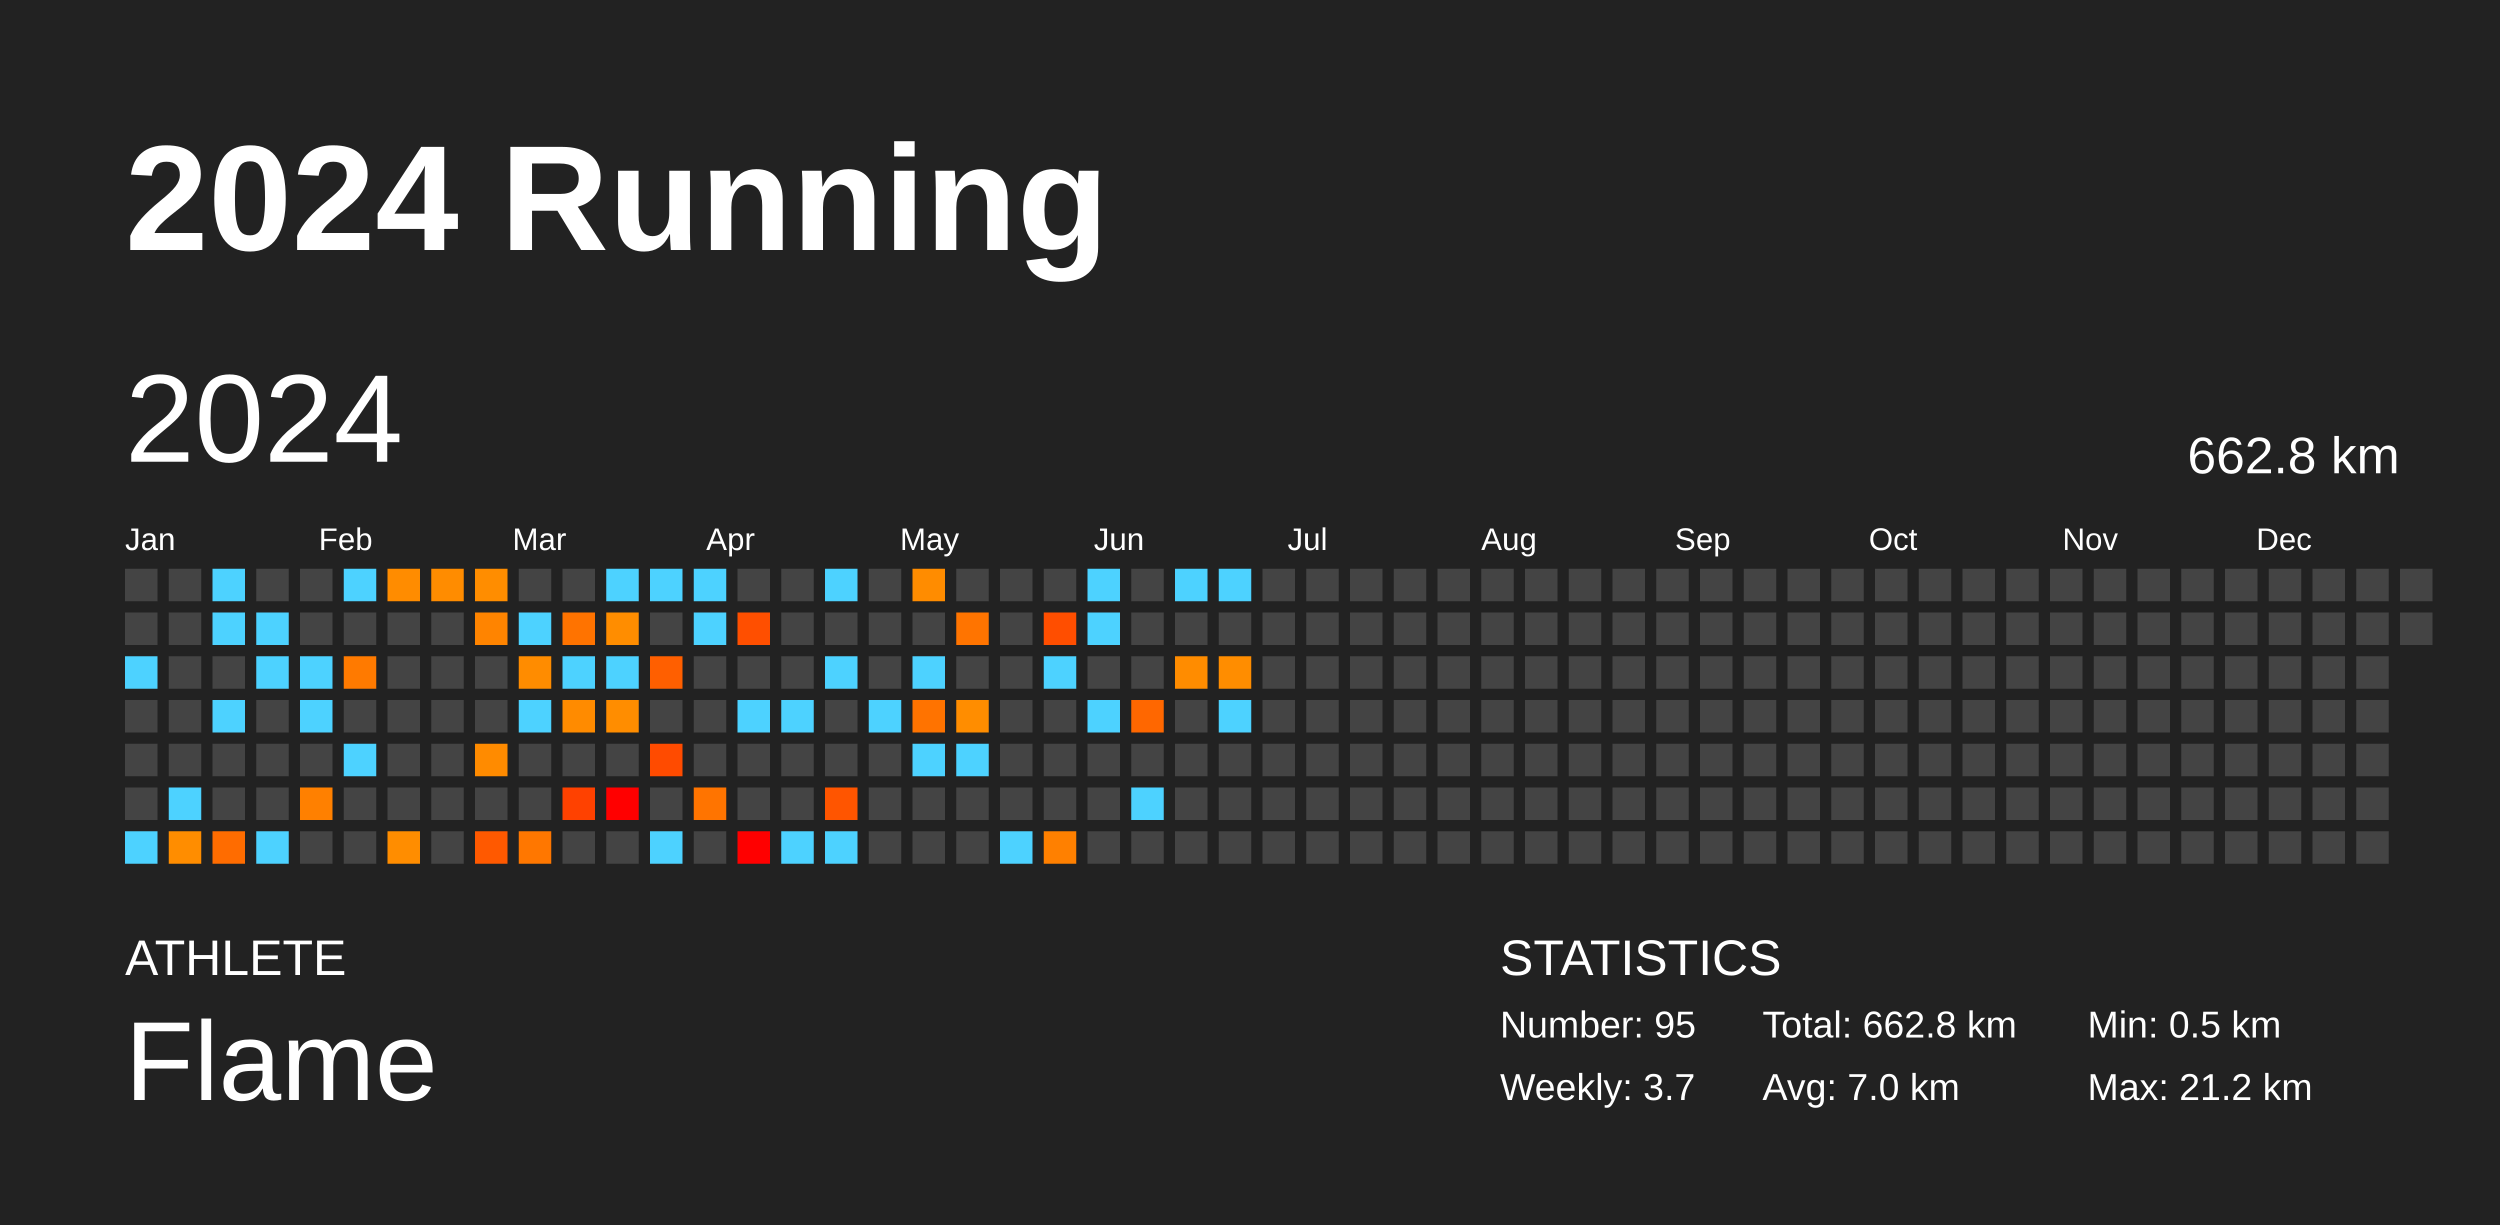
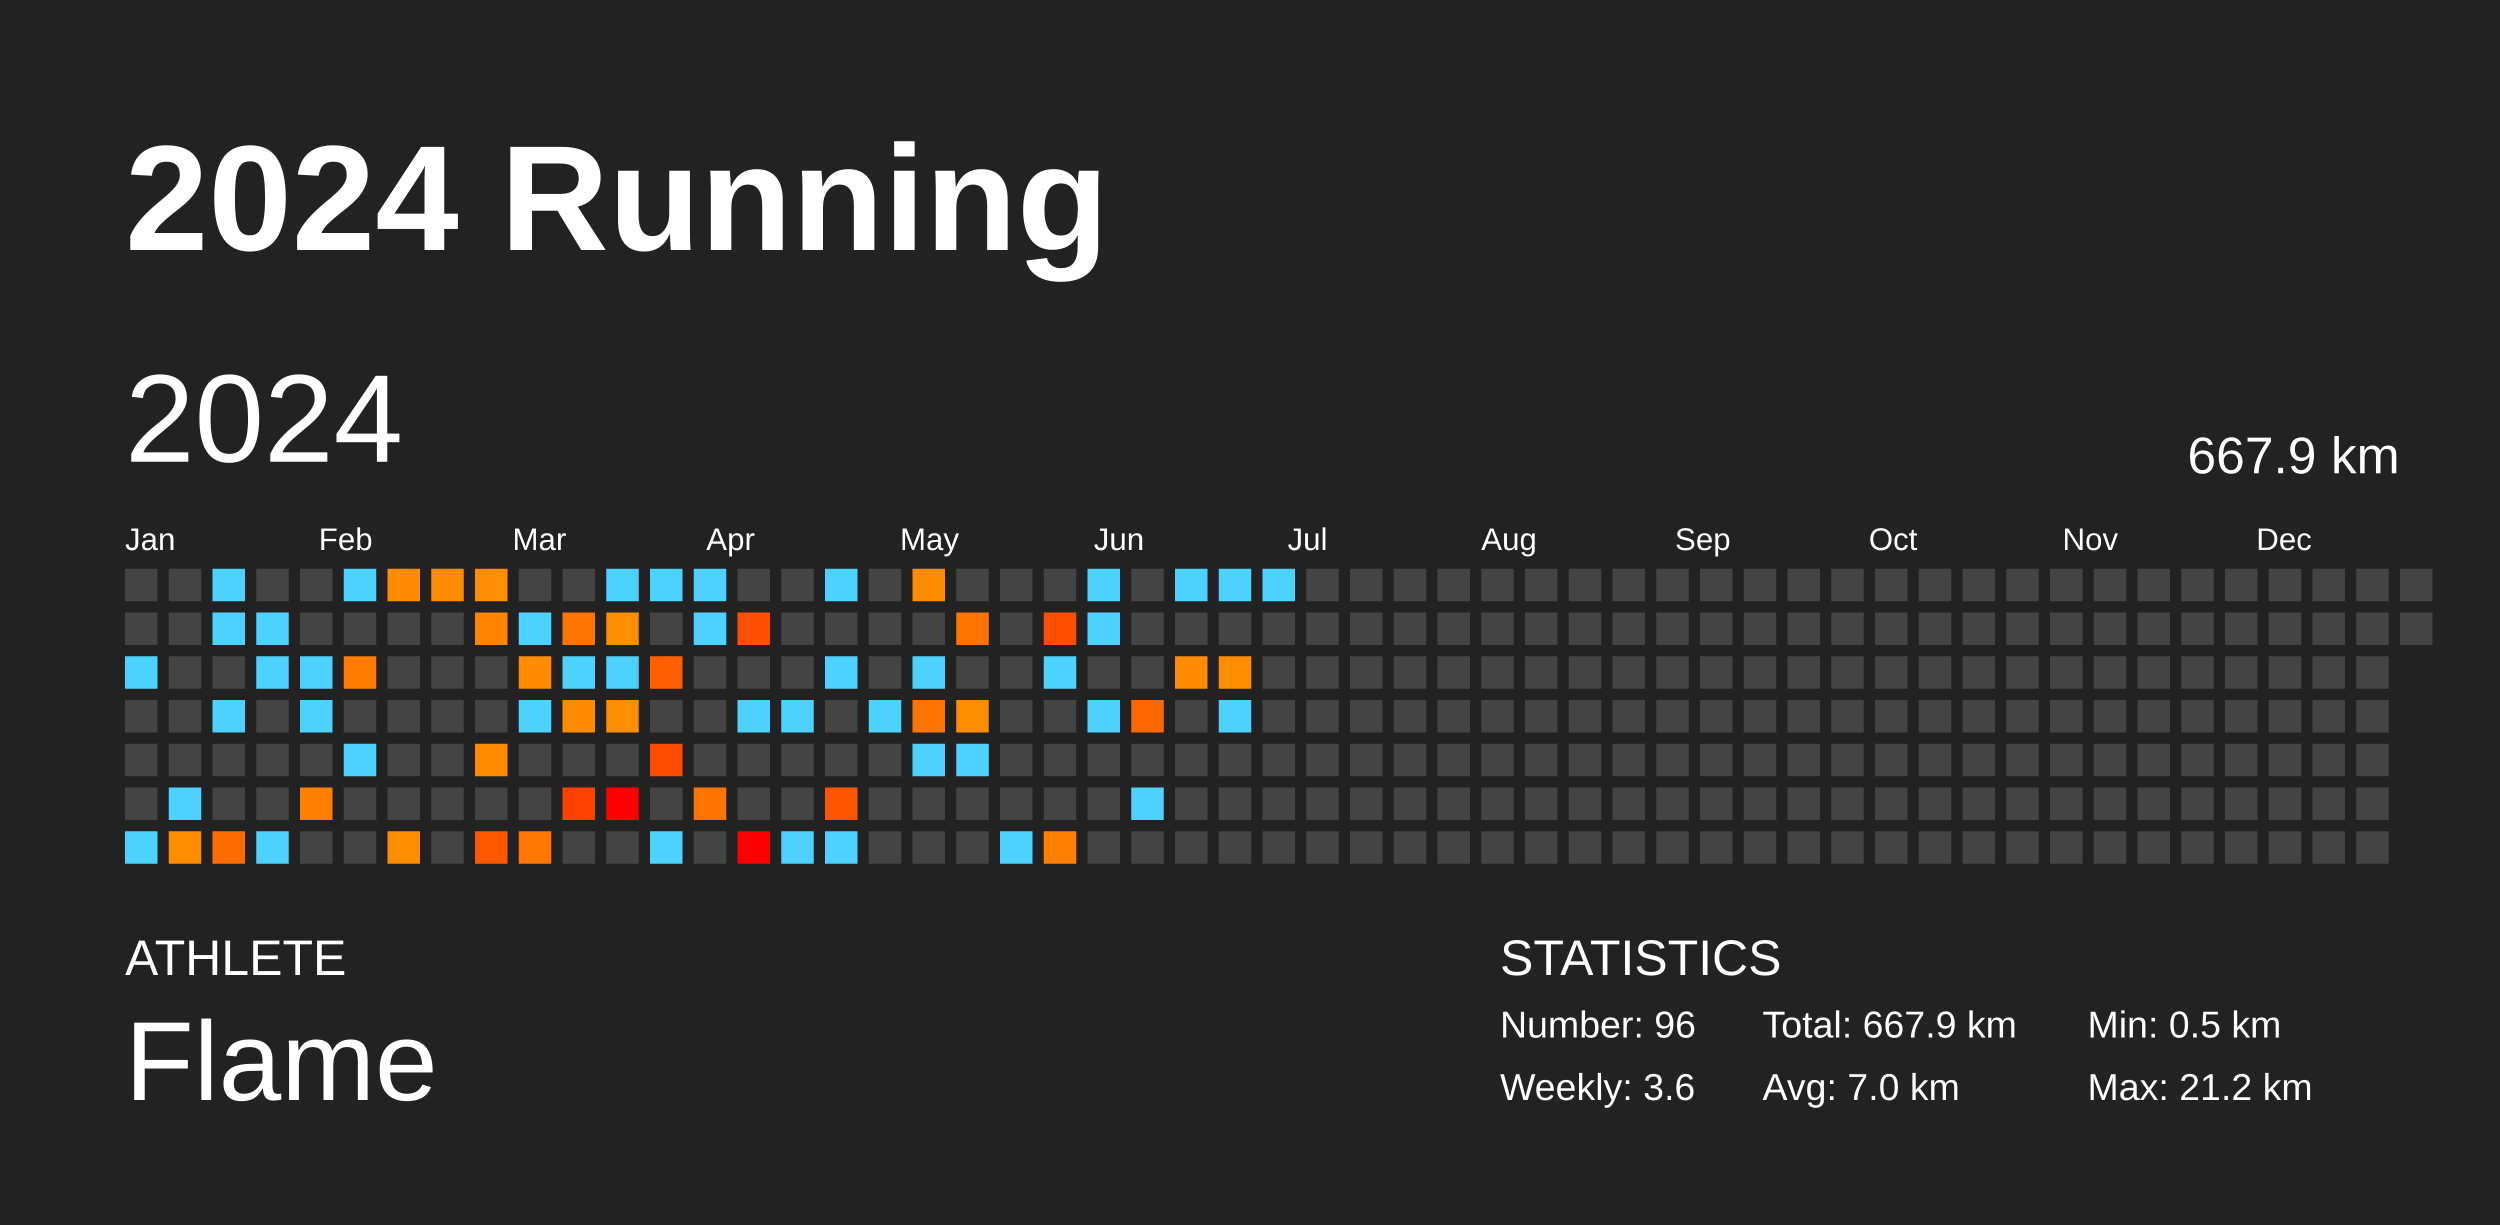
<svg xmlns="http://www.w3.org/2000/svg" baseProfile="full" height="98mm" version="1.1" viewBox="0,0,200,98" width="200mm">
  <defs />
  <rect fill="#222222" height="98" width="200" x="0" y="0" />
  <text fill="#FFFFFF" style="font-size:12px; font-family:Arial; font-weight:bold;" x="10" y="20">2024 Running</text>
  <text fill="#FFFFFF" style="font-size:4px; font-family:Arial" x="10" y="78">ATHLETE</text>
  <text fill="#FFFFFF" style="font-size:9px; font-family:Arial" x="10" y="88">Flame</text>
  <text fill="#FFFFFF" style="font-size:4px; font-family:Arial" x="120" y="78">STATISTICS</text>
-   <text fill="#FFFFFF" style="font-size:3px; font-family:Arial" x="120" y="83">Number: 95</text>
-   <text fill="#FFFFFF" style="font-size:3px; font-family:Arial" x="120" y="88">Weekly: 3.7</text>
-   <text fill="#FFFFFF" style="font-size:3px; font-family:Arial" x="141" y="83">Total: 662.8 km</text>
+   <text fill="#FFFFFF" style="font-size:3px; font-family:Arial" x="120" y="83">Number: 96</text>
+   <text fill="#FFFFFF" style="font-size:3px; font-family:Arial" x="120" y="88">Weekly: 3.6</text>
+   <text fill="#FFFFFF" style="font-size:3px; font-family:Arial" x="141" y="83">Total: 667.9 km</text>
  <text fill="#FFFFFF" style="font-size:3px; font-family:Arial" x="141" y="88">Avg: 7.0 km</text>
  <text fill="#FFFFFF" style="font-size:3px; font-family:Arial" x="167" y="83">Min: 0.5 km</text>
  <text fill="#FFFFFF" style="font-size:3px; font-family:Arial" x="167" y="88">Max: 21.2 km</text>
  <text dominant-baseline="hanging" fill="#FFFFFF" style="font-size:10.0px; font-family:Arial;" x="10" y="30">2024</text>
-   <text dominant-baseline="hanging" fill="#FFFFFF" style="font-size:4.125px; font-family:Arial;" x="175" y="35">662.8 km</text>
+   <text dominant-baseline="hanging" fill="#FFFFFF" style="font-size:4.125px; font-family:Arial;" x="175" y="35">667.9 km</text>
  <text fill="#FFFFFF" style="font-size:2.5px; font-family:Arial" x="10.0" y="44">Jan</text>
  <text fill="#FFFFFF" style="font-size:2.5px; font-family:Arial" x="25.5" y="44">Feb</text>
  <text fill="#FFFFFF" style="font-size:2.5px; font-family:Arial" x="41.0" y="44">Mar</text>
  <text fill="#FFFFFF" style="font-size:2.5px; font-family:Arial" x="56.5" y="44">Apr</text>
  <text fill="#FFFFFF" style="font-size:2.5px; font-family:Arial" x="72.0" y="44">May</text>
  <text fill="#FFFFFF" style="font-size:2.5px; font-family:Arial" x="87.5" y="44">Jun</text>
  <text fill="#FFFFFF" style="font-size:2.5px; font-family:Arial" x="103.0" y="44">Jul</text>
  <text fill="#FFFFFF" style="font-size:2.5px; font-family:Arial" x="118.5" y="44">Aug</text>
  <text fill="#FFFFFF" style="font-size:2.5px; font-family:Arial" x="134.0" y="44">Sep</text>
  <text fill="#FFFFFF" style="font-size:2.5px; font-family:Arial" x="149.5" y="44">Oct</text>
  <text fill="#FFFFFF" style="font-size:2.5px; font-family:Arial" x="165.0" y="44">Nov</text>
  <text fill="#FFFFFF" style="font-size:2.5px; font-family:Arial" x="180.5" y="44">Dec</text>
  <rect fill="#444444" height="2.6" width="2.6" x="10.0" y="45.5" />
  <rect fill="#444444" height="2.6" width="2.6" x="10.0" y="49.0" />
  <rect fill="#4dd2ff" height="2.6" width="2.6" x="10.0" y="52.5" />
  <rect fill="#444444" height="2.6" width="2.6" x="10.0" y="56.0" />
  <rect fill="#444444" height="2.6" width="2.6" x="10.0" y="59.5" />
  <rect fill="#444444" height="2.6" width="2.6" x="10.0" y="63.0" />
  <rect fill="#4dd2ff" height="2.6" width="2.6" x="10.0" y="66.5" />
  <rect fill="#444444" height="2.6" width="2.6" x="13.5" y="45.5" />
  <rect fill="#444444" height="2.6" width="2.6" x="13.5" y="49.0" />
  <rect fill="#444444" height="2.6" width="2.6" x="13.5" y="52.5" />
  <rect fill="#444444" height="2.6" width="2.6" x="13.5" y="56.0" />
  <rect fill="#444444" height="2.6" width="2.6" x="13.5" y="59.5" />
  <rect fill="#4dd2ff" height="2.6" width="2.6" x="13.5" y="63.0" />
  <rect fill="#ff8d00" height="2.6" width="2.6" x="13.5" y="66.5" />
  <rect fill="#4dd2ff" height="2.6" width="2.6" x="17.0" y="45.5" />
  <rect fill="#4dd2ff" height="2.6" width="2.6" x="17.0" y="49.0" />
  <rect fill="#444444" height="2.6" width="2.6" x="17.0" y="52.5" />
  <rect fill="#4dd2ff" height="2.6" width="2.6" x="17.0" y="56.0" />
  <rect fill="#444444" height="2.6" width="2.6" x="17.0" y="59.5" />
  <rect fill="#444444" height="2.6" width="2.6" x="17.0" y="63.0" />
  <rect fill="#ff6c00" height="2.6" width="2.6" x="17.0" y="66.5" />
  <rect fill="#444444" height="2.6" width="2.6" x="20.5" y="45.5" />
  <rect fill="#4dd2ff" height="2.6" width="2.6" x="20.5" y="49.0" />
  <rect fill="#4dd2ff" height="2.6" width="2.6" x="20.5" y="52.5" />
  <rect fill="#444444" height="2.6" width="2.6" x="20.5" y="56.0" />
  <rect fill="#444444" height="2.6" width="2.6" x="20.5" y="59.5" />
  <rect fill="#444444" height="2.6" width="2.6" x="20.5" y="63.0" />
  <rect fill="#4dd2ff" height="2.6" width="2.6" x="20.5" y="66.5" />
  <rect fill="#444444" height="2.6" width="2.6" x="24.0" y="45.5" />
  <rect fill="#444444" height="2.6" width="2.6" x="24.0" y="49.0" />
  <rect fill="#4dd2ff" height="2.6" width="2.6" x="24.0" y="52.5" />
  <rect fill="#4dd2ff" height="2.6" width="2.6" x="24.0" y="56.0" />
  <rect fill="#444444" height="2.6" width="2.6" x="24.0" y="59.5" />
  <rect fill="#ff8000" height="2.6" width="2.6" x="24.0" y="63.0" />
  <rect fill="#444444" height="2.6" width="2.6" x="24.0" y="66.5" />
  <rect fill="#4dd2ff" height="2.6" width="2.6" x="27.5" y="45.5" />
  <rect fill="#444444" height="2.6" width="2.6" x="27.5" y="49.0" />
  <rect fill="#ff7a00" height="2.6" width="2.6" x="27.5" y="52.5" />
  <rect fill="#444444" height="2.6" width="2.6" x="27.5" y="56.0" />
  <rect fill="#4dd2ff" height="2.6" width="2.6" x="27.5" y="59.5" />
  <rect fill="#444444" height="2.6" width="2.6" x="27.5" y="63.0" />
  <rect fill="#444444" height="2.6" width="2.6" x="27.5" y="66.5" />
  <rect fill="#ff8c00" height="2.6" width="2.6" x="31.0" y="45.5" />
  <rect fill="#444444" height="2.6" width="2.6" x="31.0" y="49.0" />
  <rect fill="#444444" height="2.6" width="2.6" x="31.0" y="52.5" />
  <rect fill="#444444" height="2.6" width="2.6" x="31.0" y="56.0" />
  <rect fill="#444444" height="2.6" width="2.6" x="31.0" y="59.5" />
  <rect fill="#444444" height="2.6" width="2.6" x="31.0" y="63.0" />
  <rect fill="#ff8d00" height="2.6" width="2.6" x="31.0" y="66.5" />
  <rect fill="#ff8c00" height="2.6" width="2.6" x="34.5" y="45.5" />
  <rect fill="#444444" height="2.6" width="2.6" x="34.5" y="49.0" />
  <rect fill="#444444" height="2.6" width="2.6" x="34.5" y="52.5" />
  <rect fill="#444444" height="2.6" width="2.6" x="34.5" y="56.0" />
  <rect fill="#444444" height="2.6" width="2.6" x="34.5" y="59.5" />
  <rect fill="#444444" height="2.6" width="2.6" x="34.5" y="63.0" />
  <rect fill="#444444" height="2.6" width="2.6" x="34.5" y="66.5" />
  <rect fill="#ff8d00" height="2.6" width="2.6" x="38.0" y="45.5" />
  <rect fill="#ff8400" height="2.6" width="2.6" x="38.0" y="49.0" />
  <rect fill="#444444" height="2.6" width="2.6" x="38.0" y="52.5" />
  <rect fill="#444444" height="2.6" width="2.6" x="38.0" y="56.0" />
  <rect fill="#ff8b00" height="2.6" width="2.6" x="38.0" y="59.5" />
  <rect fill="#444444" height="2.6" width="2.6" x="38.0" y="63.0" />
  <rect fill="#ff5900" height="2.6" width="2.6" x="38.0" y="66.5" />
  <rect fill="#444444" height="2.6" width="2.6" x="41.5" y="45.5" />
  <rect fill="#4dd2ff" height="2.6" width="2.6" x="41.5" y="49.0" />
  <rect fill="#ff8c00" height="2.6" width="2.6" x="41.5" y="52.5" />
  <rect fill="#4dd2ff" height="2.6" width="2.6" x="41.5" y="56.0" />
  <rect fill="#444444" height="2.6" width="2.6" x="41.5" y="59.5" />
  <rect fill="#444444" height="2.6" width="2.6" x="41.5" y="63.0" />
  <rect fill="#ff7700" height="2.6" width="2.6" x="41.5" y="66.5" />
  <rect fill="#444444" height="2.6" width="2.6" x="45.0" y="45.5" />
  <rect fill="#ff7300" height="2.6" width="2.6" x="45.0" y="49.0" />
  <rect fill="#4dd2ff" height="2.6" width="2.6" x="45.0" y="52.5" />
  <rect fill="#ff8b00" height="2.6" width="2.6" x="45.0" y="56.0" />
  <rect fill="#444444" height="2.6" width="2.6" x="45.0" y="59.5" />
  <rect fill="#ff4100" height="2.6" width="2.6" x="45.0" y="63.0" />
  <rect fill="#444444" height="2.6" width="2.6" x="45.0" y="66.5" />
  <rect fill="#4dd2ff" height="2.6" width="2.6" x="48.5" y="45.5" />
  <rect fill="#ff8d00" height="2.6" width="2.6" x="48.5" y="49.0" />
  <rect fill="#4dd2ff" height="2.6" width="2.6" x="48.5" y="52.5" />
  <rect fill="#ff8d00" height="2.6" width="2.6" x="48.5" y="56.0" />
  <rect fill="#444444" height="2.6" width="2.6" x="48.5" y="59.5" />
  <rect fill="red" height="2.6" width="2.6" x="48.5" y="63.0" />
  <rect fill="#444444" height="2.6" width="2.6" x="48.5" y="66.5" />
  <rect fill="#4dd2ff" height="2.6" width="2.6" x="52.0" y="45.5" />
  <rect fill="#444444" height="2.6" width="2.6" x="52.0" y="49.0" />
  <rect fill="#ff5f00" height="2.6" width="2.6" x="52.0" y="52.5" />
  <rect fill="#444444" height="2.6" width="2.6" x="52.0" y="56.0" />
  <rect fill="#ff4b00" height="2.6" width="2.6" x="52.0" y="59.5" />
  <rect fill="#444444" height="2.6" width="2.6" x="52.0" y="63.0" />
  <rect fill="#4dd2ff" height="2.6" width="2.6" x="52.0" y="66.5" />
  <rect fill="#4dd2ff" height="2.6" width="2.6" x="55.5" y="45.5" />
  <rect fill="#4dd2ff" height="2.6" width="2.6" x="55.5" y="49.0" />
  <rect fill="#444444" height="2.6" width="2.6" x="55.5" y="52.5" />
  <rect fill="#444444" height="2.6" width="2.6" x="55.5" y="56.0" />
  <rect fill="#444444" height="2.6" width="2.6" x="55.5" y="59.5" />
  <rect fill="#ff7400" height="2.6" width="2.6" x="55.5" y="63.0" />
  <rect fill="#444444" height="2.6" width="2.6" x="55.5" y="66.5" />
  <rect fill="#444444" height="2.6" width="2.6" x="59.0" y="45.5" />
  <rect fill="#ff4f00" height="2.6" width="2.6" x="59.0" y="49.0" />
  <rect fill="#444444" height="2.6" width="2.6" x="59.0" y="52.5" />
  <rect fill="#4dd2ff" height="2.6" width="2.6" x="59.0" y="56.0" />
  <rect fill="#444444" height="2.6" width="2.6" x="59.0" y="59.5" />
  <rect fill="#444444" height="2.6" width="2.6" x="59.0" y="63.0" />
  <rect fill="red" height="2.6" width="2.6" x="59.0" y="66.5" />
  <rect fill="#444444" height="2.6" width="2.6" x="62.5" y="45.5" />
  <rect fill="#444444" height="2.6" width="2.6" x="62.5" y="49.0" />
  <rect fill="#444444" height="2.6" width="2.6" x="62.5" y="52.5" />
  <rect fill="#4dd2ff" height="2.6" width="2.6" x="62.5" y="56.0" />
  <rect fill="#444444" height="2.6" width="2.6" x="62.5" y="59.5" />
  <rect fill="#444444" height="2.6" width="2.6" x="62.5" y="63.0" />
  <rect fill="#4dd2ff" height="2.6" width="2.6" x="62.5" y="66.5" />
  <rect fill="#4dd2ff" height="2.6" width="2.6" x="66.0" y="45.5" />
  <rect fill="#444444" height="2.6" width="2.6" x="66.0" y="49.0" />
  <rect fill="#4dd2ff" height="2.6" width="2.6" x="66.0" y="52.5" />
  <rect fill="#444444" height="2.6" width="2.6" x="66.0" y="56.0" />
  <rect fill="#444444" height="2.6" width="2.6" x="66.0" y="59.5" />
  <rect fill="#ff5500" height="2.6" width="2.6" x="66.0" y="63.0" />
  <rect fill="#4dd2ff" height="2.6" width="2.6" x="66.0" y="66.5" />
  <rect fill="#444444" height="2.6" width="2.6" x="69.5" y="45.5" />
  <rect fill="#444444" height="2.6" width="2.6" x="69.5" y="49.0" />
  <rect fill="#444444" height="2.6" width="2.6" x="69.5" y="52.5" />
  <rect fill="#4dd2ff" height="2.6" width="2.6" x="69.5" y="56.0" />
  <rect fill="#444444" height="2.6" width="2.6" x="69.5" y="59.5" />
  <rect fill="#444444" height="2.6" width="2.6" x="69.5" y="63.0" />
  <rect fill="#444444" height="2.6" width="2.6" x="69.5" y="66.5" />
  <rect fill="#ff8c00" height="2.6" width="2.6" x="73.0" y="45.5" />
  <rect fill="#444444" height="2.6" width="2.6" x="73.0" y="49.0" />
  <rect fill="#4dd2ff" height="2.6" width="2.6" x="73.0" y="52.5" />
  <rect fill="#ff7300" height="2.6" width="2.6" x="73.0" y="56.0" />
  <rect fill="#4dd2ff" height="2.6" width="2.6" x="73.0" y="59.5" />
  <rect fill="#444444" height="2.6" width="2.6" x="73.0" y="63.0" />
  <rect fill="#444444" height="2.6" width="2.6" x="73.0" y="66.5" />
  <rect fill="#444444" height="2.6" width="2.6" x="76.5" y="45.5" />
  <rect fill="#ff7400" height="2.6" width="2.6" x="76.5" y="49.0" />
  <rect fill="#444444" height="2.6" width="2.6" x="76.5" y="52.5" />
  <rect fill="#ff8d00" height="2.6" width="2.6" x="76.5" y="56.0" />
  <rect fill="#4dd2ff" height="2.6" width="2.6" x="76.5" y="59.5" />
  <rect fill="#444444" height="2.6" width="2.6" x="76.5" y="63.0" />
  <rect fill="#444444" height="2.6" width="2.6" x="76.5" y="66.5" />
  <rect fill="#444444" height="2.6" width="2.6" x="80.0" y="45.5" />
  <rect fill="#444444" height="2.6" width="2.6" x="80.0" y="49.0" />
  <rect fill="#444444" height="2.6" width="2.6" x="80.0" y="52.5" />
  <rect fill="#444444" height="2.6" width="2.6" x="80.0" y="56.0" />
  <rect fill="#444444" height="2.6" width="2.6" x="80.0" y="59.5" />
  <rect fill="#444444" height="2.6" width="2.6" x="80.0" y="63.0" />
  <rect fill="#4dd2ff" height="2.6" width="2.6" x="80.0" y="66.5" />
  <rect fill="#444444" height="2.6" width="2.6" x="83.5" y="45.5" />
  <rect fill="#ff4e00" height="2.6" width="2.6" x="83.5" y="49.0" />
  <rect fill="#4dd2ff" height="2.6" width="2.6" x="83.5" y="52.5" />
  <rect fill="#444444" height="2.6" width="2.6" x="83.5" y="56.0" />
  <rect fill="#444444" height="2.6" width="2.6" x="83.5" y="59.5" />
  <rect fill="#444444" height="2.6" width="2.6" x="83.5" y="63.0" />
  <rect fill="#ff8000" height="2.6" width="2.6" x="83.5" y="66.5" />
  <rect fill="#4dd2ff" height="2.6" width="2.6" x="87.0" y="45.5" />
  <rect fill="#4dd2ff" height="2.6" width="2.6" x="87.0" y="49.0" />
  <rect fill="#444444" height="2.6" width="2.6" x="87.0" y="52.5" />
  <rect fill="#4dd2ff" height="2.6" width="2.6" x="87.0" y="56.0" />
  <rect fill="#444444" height="2.6" width="2.6" x="87.0" y="59.5" />
  <rect fill="#444444" height="2.6" width="2.6" x="87.0" y="63.0" />
  <rect fill="#444444" height="2.6" width="2.6" x="87.0" y="66.5" />
  <rect fill="#444444" height="2.6" width="2.6" x="90.5" y="45.5" />
  <rect fill="#444444" height="2.6" width="2.6" x="90.5" y="49.0" />
  <rect fill="#444444" height="2.6" width="2.6" x="90.5" y="52.5" />
  <rect fill="#ff6700" height="2.6" width="2.6" x="90.5" y="56.0" />
  <rect fill="#444444" height="2.6" width="2.6" x="90.5" y="59.5" />
  <rect fill="#4dd2ff" height="2.6" width="2.6" x="90.5" y="63.0" />
  <rect fill="#444444" height="2.6" width="2.6" x="90.5" y="66.5" />
  <rect fill="#4dd2ff" height="2.6" width="2.6" x="94.0" y="45.5" />
  <rect fill="#444444" height="2.6" width="2.6" x="94.0" y="49.0" />
  <rect fill="#ff8c00" height="2.6" width="2.6" x="94.0" y="52.5" />
  <rect fill="#444444" height="2.6" width="2.6" x="94.0" y="56.0" />
  <rect fill="#444444" height="2.6" width="2.6" x="94.0" y="59.5" />
  <rect fill="#444444" height="2.6" width="2.6" x="94.0" y="63.0" />
  <rect fill="#444444" height="2.6" width="2.6" x="94.0" y="66.5" />
  <rect fill="#4dd2ff" height="2.6" width="2.6" x="97.5" y="45.5" />
  <rect fill="#444444" height="2.6" width="2.6" x="97.5" y="49.0" />
  <rect fill="#ff8d00" height="2.6" width="2.6" x="97.5" y="52.5" />
  <rect fill="#4dd2ff" height="2.6" width="2.6" x="97.5" y="56.0" />
  <rect fill="#444444" height="2.6" width="2.6" x="97.5" y="59.5" />
  <rect fill="#444444" height="2.6" width="2.6" x="97.5" y="63.0" />
  <rect fill="#444444" height="2.6" width="2.6" x="97.5" y="66.5" />
-   <rect fill="#444444" height="2.6" width="2.6" x="101.0" y="45.5" />
+   <rect fill="#4dd2ff" height="2.6" width="2.6" x="101.0" y="45.5" />
  <rect fill="#444444" height="2.6" width="2.6" x="101.0" y="49.0" />
  <rect fill="#444444" height="2.6" width="2.6" x="101.0" y="52.5" />
  <rect fill="#444444" height="2.6" width="2.6" x="101.0" y="56.0" />
  <rect fill="#444444" height="2.6" width="2.6" x="101.0" y="59.5" />
  <rect fill="#444444" height="2.6" width="2.6" x="101.0" y="63.0" />
  <rect fill="#444444" height="2.6" width="2.6" x="101.0" y="66.5" />
  <rect fill="#444444" height="2.6" width="2.6" x="104.5" y="45.5" />
  <rect fill="#444444" height="2.6" width="2.6" x="104.5" y="49.0" />
  <rect fill="#444444" height="2.6" width="2.6" x="104.5" y="52.5" />
  <rect fill="#444444" height="2.6" width="2.6" x="104.5" y="56.0" />
  <rect fill="#444444" height="2.6" width="2.6" x="104.5" y="59.5" />
  <rect fill="#444444" height="2.6" width="2.6" x="104.5" y="63.0" />
  <rect fill="#444444" height="2.6" width="2.6" x="104.5" y="66.5" />
  <rect fill="#444444" height="2.6" width="2.6" x="108.0" y="45.5" />
  <rect fill="#444444" height="2.6" width="2.6" x="108.0" y="49.0" />
  <rect fill="#444444" height="2.6" width="2.6" x="108.0" y="52.5" />
  <rect fill="#444444" height="2.6" width="2.6" x="108.0" y="56.0" />
  <rect fill="#444444" height="2.6" width="2.6" x="108.0" y="59.5" />
  <rect fill="#444444" height="2.6" width="2.6" x="108.0" y="63.0" />
  <rect fill="#444444" height="2.6" width="2.6" x="108.0" y="66.5" />
  <rect fill="#444444" height="2.6" width="2.6" x="111.5" y="45.5" />
  <rect fill="#444444" height="2.6" width="2.6" x="111.5" y="49.0" />
  <rect fill="#444444" height="2.6" width="2.6" x="111.5" y="52.5" />
  <rect fill="#444444" height="2.6" width="2.6" x="111.5" y="56.0" />
  <rect fill="#444444" height="2.6" width="2.6" x="111.5" y="59.5" />
  <rect fill="#444444" height="2.6" width="2.6" x="111.5" y="63.0" />
  <rect fill="#444444" height="2.6" width="2.6" x="111.5" y="66.5" />
  <rect fill="#444444" height="2.6" width="2.6" x="115.0" y="45.5" />
  <rect fill="#444444" height="2.6" width="2.6" x="115.0" y="49.0" />
  <rect fill="#444444" height="2.6" width="2.6" x="115.0" y="52.5" />
  <rect fill="#444444" height="2.6" width="2.6" x="115.0" y="56.0" />
  <rect fill="#444444" height="2.6" width="2.6" x="115.0" y="59.5" />
  <rect fill="#444444" height="2.6" width="2.6" x="115.0" y="63.0" />
  <rect fill="#444444" height="2.6" width="2.6" x="115.0" y="66.5" />
  <rect fill="#444444" height="2.6" width="2.6" x="118.5" y="45.5" />
  <rect fill="#444444" height="2.6" width="2.6" x="118.5" y="49.0" />
  <rect fill="#444444" height="2.6" width="2.6" x="118.5" y="52.5" />
  <rect fill="#444444" height="2.6" width="2.6" x="118.5" y="56.0" />
  <rect fill="#444444" height="2.6" width="2.6" x="118.5" y="59.5" />
  <rect fill="#444444" height="2.6" width="2.6" x="118.5" y="63.0" />
  <rect fill="#444444" height="2.6" width="2.6" x="118.5" y="66.5" />
  <rect fill="#444444" height="2.6" width="2.6" x="122.0" y="45.5" />
  <rect fill="#444444" height="2.6" width="2.6" x="122.0" y="49.0" />
  <rect fill="#444444" height="2.6" width="2.6" x="122.0" y="52.5" />
  <rect fill="#444444" height="2.6" width="2.6" x="122.0" y="56.0" />
  <rect fill="#444444" height="2.6" width="2.6" x="122.0" y="59.5" />
  <rect fill="#444444" height="2.6" width="2.6" x="122.0" y="63.0" />
  <rect fill="#444444" height="2.6" width="2.6" x="122.0" y="66.5" />
  <rect fill="#444444" height="2.6" width="2.6" x="125.5" y="45.5" />
  <rect fill="#444444" height="2.6" width="2.6" x="125.5" y="49.0" />
  <rect fill="#444444" height="2.6" width="2.6" x="125.5" y="52.5" />
  <rect fill="#444444" height="2.6" width="2.6" x="125.5" y="56.0" />
  <rect fill="#444444" height="2.6" width="2.6" x="125.5" y="59.5" />
  <rect fill="#444444" height="2.6" width="2.6" x="125.5" y="63.0" />
  <rect fill="#444444" height="2.6" width="2.6" x="125.5" y="66.5" />
  <rect fill="#444444" height="2.6" width="2.6" x="129.0" y="45.5" />
  <rect fill="#444444" height="2.6" width="2.6" x="129.0" y="49.0" />
  <rect fill="#444444" height="2.6" width="2.6" x="129.0" y="52.5" />
  <rect fill="#444444" height="2.6" width="2.6" x="129.0" y="56.0" />
  <rect fill="#444444" height="2.6" width="2.6" x="129.0" y="59.5" />
  <rect fill="#444444" height="2.6" width="2.6" x="129.0" y="63.0" />
  <rect fill="#444444" height="2.6" width="2.6" x="129.0" y="66.5" />
  <rect fill="#444444" height="2.6" width="2.6" x="132.5" y="45.5" />
  <rect fill="#444444" height="2.6" width="2.6" x="132.5" y="49.0" />
  <rect fill="#444444" height="2.6" width="2.6" x="132.5" y="52.5" />
  <rect fill="#444444" height="2.6" width="2.6" x="132.5" y="56.0" />
  <rect fill="#444444" height="2.6" width="2.6" x="132.5" y="59.5" />
  <rect fill="#444444" height="2.6" width="2.6" x="132.5" y="63.0" />
  <rect fill="#444444" height="2.6" width="2.6" x="132.5" y="66.5" />
  <rect fill="#444444" height="2.6" width="2.6" x="136.0" y="45.5" />
  <rect fill="#444444" height="2.6" width="2.6" x="136.0" y="49.0" />
  <rect fill="#444444" height="2.6" width="2.6" x="136.0" y="52.5" />
  <rect fill="#444444" height="2.6" width="2.6" x="136.0" y="56.0" />
  <rect fill="#444444" height="2.6" width="2.6" x="136.0" y="59.5" />
  <rect fill="#444444" height="2.6" width="2.6" x="136.0" y="63.0" />
  <rect fill="#444444" height="2.6" width="2.6" x="136.0" y="66.5" />
  <rect fill="#444444" height="2.6" width="2.6" x="139.5" y="45.5" />
  <rect fill="#444444" height="2.6" width="2.6" x="139.5" y="49.0" />
  <rect fill="#444444" height="2.6" width="2.6" x="139.5" y="52.5" />
  <rect fill="#444444" height="2.6" width="2.6" x="139.5" y="56.0" />
  <rect fill="#444444" height="2.6" width="2.6" x="139.5" y="59.5" />
  <rect fill="#444444" height="2.6" width="2.6" x="139.5" y="63.0" />
  <rect fill="#444444" height="2.6" width="2.6" x="139.5" y="66.5" />
  <rect fill="#444444" height="2.6" width="2.6" x="143.0" y="45.5" />
  <rect fill="#444444" height="2.6" width="2.6" x="143.0" y="49.0" />
  <rect fill="#444444" height="2.6" width="2.6" x="143.0" y="52.5" />
  <rect fill="#444444" height="2.6" width="2.6" x="143.0" y="56.0" />
  <rect fill="#444444" height="2.6" width="2.6" x="143.0" y="59.5" />
  <rect fill="#444444" height="2.6" width="2.6" x="143.0" y="63.0" />
  <rect fill="#444444" height="2.6" width="2.6" x="143.0" y="66.5" />
  <rect fill="#444444" height="2.6" width="2.6" x="146.5" y="45.5" />
  <rect fill="#444444" height="2.6" width="2.6" x="146.5" y="49.0" />
  <rect fill="#444444" height="2.6" width="2.6" x="146.5" y="52.5" />
  <rect fill="#444444" height="2.6" width="2.6" x="146.5" y="56.0" />
  <rect fill="#444444" height="2.6" width="2.6" x="146.5" y="59.5" />
  <rect fill="#444444" height="2.6" width="2.6" x="146.5" y="63.0" />
  <rect fill="#444444" height="2.6" width="2.6" x="146.5" y="66.5" />
  <rect fill="#444444" height="2.6" width="2.6" x="150.0" y="45.5" />
  <rect fill="#444444" height="2.6" width="2.6" x="150.0" y="49.0" />
  <rect fill="#444444" height="2.6" width="2.6" x="150.0" y="52.5" />
  <rect fill="#444444" height="2.6" width="2.6" x="150.0" y="56.0" />
  <rect fill="#444444" height="2.6" width="2.6" x="150.0" y="59.5" />
  <rect fill="#444444" height="2.6" width="2.6" x="150.0" y="63.0" />
  <rect fill="#444444" height="2.6" width="2.6" x="150.0" y="66.5" />
  <rect fill="#444444" height="2.6" width="2.6" x="153.5" y="45.5" />
  <rect fill="#444444" height="2.6" width="2.6" x="153.5" y="49.0" />
  <rect fill="#444444" height="2.6" width="2.6" x="153.5" y="52.5" />
  <rect fill="#444444" height="2.6" width="2.6" x="153.5" y="56.0" />
  <rect fill="#444444" height="2.6" width="2.6" x="153.5" y="59.5" />
  <rect fill="#444444" height="2.6" width="2.6" x="153.5" y="63.0" />
  <rect fill="#444444" height="2.6" width="2.6" x="153.5" y="66.5" />
  <rect fill="#444444" height="2.6" width="2.6" x="157.0" y="45.5" />
  <rect fill="#444444" height="2.6" width="2.6" x="157.0" y="49.0" />
  <rect fill="#444444" height="2.6" width="2.6" x="157.0" y="52.5" />
  <rect fill="#444444" height="2.6" width="2.6" x="157.0" y="56.0" />
  <rect fill="#444444" height="2.6" width="2.6" x="157.0" y="59.5" />
  <rect fill="#444444" height="2.6" width="2.6" x="157.0" y="63.0" />
  <rect fill="#444444" height="2.6" width="2.6" x="157.0" y="66.5" />
  <rect fill="#444444" height="2.6" width="2.6" x="160.5" y="45.5" />
  <rect fill="#444444" height="2.6" width="2.6" x="160.5" y="49.0" />
  <rect fill="#444444" height="2.6" width="2.6" x="160.5" y="52.5" />
  <rect fill="#444444" height="2.6" width="2.6" x="160.5" y="56.0" />
  <rect fill="#444444" height="2.6" width="2.6" x="160.5" y="59.5" />
  <rect fill="#444444" height="2.6" width="2.6" x="160.5" y="63.0" />
  <rect fill="#444444" height="2.6" width="2.6" x="160.5" y="66.5" />
  <rect fill="#444444" height="2.6" width="2.6" x="164.0" y="45.5" />
  <rect fill="#444444" height="2.6" width="2.6" x="164.0" y="49.0" />
  <rect fill="#444444" height="2.6" width="2.6" x="164.0" y="52.5" />
  <rect fill="#444444" height="2.6" width="2.6" x="164.0" y="56.0" />
  <rect fill="#444444" height="2.6" width="2.6" x="164.0" y="59.5" />
  <rect fill="#444444" height="2.6" width="2.6" x="164.0" y="63.0" />
  <rect fill="#444444" height="2.6" width="2.6" x="164.0" y="66.5" />
  <rect fill="#444444" height="2.6" width="2.6" x="167.5" y="45.5" />
  <rect fill="#444444" height="2.6" width="2.6" x="167.5" y="49.0" />
  <rect fill="#444444" height="2.6" width="2.6" x="167.5" y="52.5" />
  <rect fill="#444444" height="2.6" width="2.6" x="167.5" y="56.0" />
  <rect fill="#444444" height="2.6" width="2.6" x="167.5" y="59.5" />
  <rect fill="#444444" height="2.6" width="2.6" x="167.5" y="63.0" />
  <rect fill="#444444" height="2.6" width="2.6" x="167.5" y="66.5" />
  <rect fill="#444444" height="2.6" width="2.6" x="171.0" y="45.5" />
  <rect fill="#444444" height="2.6" width="2.6" x="171.0" y="49.0" />
  <rect fill="#444444" height="2.6" width="2.6" x="171.0" y="52.5" />
  <rect fill="#444444" height="2.6" width="2.6" x="171.0" y="56.0" />
  <rect fill="#444444" height="2.6" width="2.6" x="171.0" y="59.5" />
  <rect fill="#444444" height="2.6" width="2.6" x="171.0" y="63.0" />
  <rect fill="#444444" height="2.6" width="2.6" x="171.0" y="66.5" />
  <rect fill="#444444" height="2.6" width="2.6" x="174.5" y="45.5" />
  <rect fill="#444444" height="2.6" width="2.6" x="174.5" y="49.0" />
  <rect fill="#444444" height="2.6" width="2.6" x="174.5" y="52.5" />
  <rect fill="#444444" height="2.6" width="2.6" x="174.5" y="56.0" />
  <rect fill="#444444" height="2.6" width="2.6" x="174.5" y="59.5" />
  <rect fill="#444444" height="2.6" width="2.6" x="174.5" y="63.0" />
  <rect fill="#444444" height="2.6" width="2.6" x="174.5" y="66.5" />
  <rect fill="#444444" height="2.6" width="2.6" x="178.0" y="45.5" />
  <rect fill="#444444" height="2.6" width="2.6" x="178.0" y="49.0" />
  <rect fill="#444444" height="2.6" width="2.6" x="178.0" y="52.5" />
  <rect fill="#444444" height="2.6" width="2.6" x="178.0" y="56.0" />
  <rect fill="#444444" height="2.6" width="2.6" x="178.0" y="59.5" />
  <rect fill="#444444" height="2.6" width="2.6" x="178.0" y="63.0" />
  <rect fill="#444444" height="2.6" width="2.6" x="178.0" y="66.5" />
  <rect fill="#444444" height="2.6" width="2.6" x="181.5" y="45.5" />
  <rect fill="#444444" height="2.6" width="2.6" x="181.5" y="49.0" />
  <rect fill="#444444" height="2.6" width="2.6" x="181.5" y="52.5" />
  <rect fill="#444444" height="2.6" width="2.6" x="181.5" y="56.0" />
  <rect fill="#444444" height="2.6" width="2.6" x="181.5" y="59.5" />
  <rect fill="#444444" height="2.6" width="2.6" x="181.5" y="63.0" />
  <rect fill="#444444" height="2.6" width="2.6" x="181.5" y="66.5" />
  <rect fill="#444444" height="2.6" width="2.6" x="185.0" y="45.5" />
  <rect fill="#444444" height="2.6" width="2.6" x="185.0" y="49.0" />
  <rect fill="#444444" height="2.6" width="2.6" x="185.0" y="52.5" />
  <rect fill="#444444" height="2.6" width="2.6" x="185.0" y="56.0" />
  <rect fill="#444444" height="2.6" width="2.6" x="185.0" y="59.5" />
  <rect fill="#444444" height="2.6" width="2.6" x="185.0" y="63.0" />
  <rect fill="#444444" height="2.6" width="2.6" x="185.0" y="66.5" />
  <rect fill="#444444" height="2.6" width="2.6" x="188.5" y="45.5" />
  <rect fill="#444444" height="2.6" width="2.6" x="188.5" y="49.0" />
  <rect fill="#444444" height="2.6" width="2.6" x="188.5" y="52.5" />
  <rect fill="#444444" height="2.6" width="2.6" x="188.5" y="56.0" />
  <rect fill="#444444" height="2.6" width="2.6" x="188.5" y="59.5" />
  <rect fill="#444444" height="2.6" width="2.6" x="188.5" y="63.0" />
  <rect fill="#444444" height="2.6" width="2.6" x="188.5" y="66.5" />
  <rect fill="#444444" height="2.6" width="2.6" x="192.0" y="45.5" />
  <rect fill="#444444" height="2.6" width="2.6" x="192.0" y="49.0" />
</svg>
